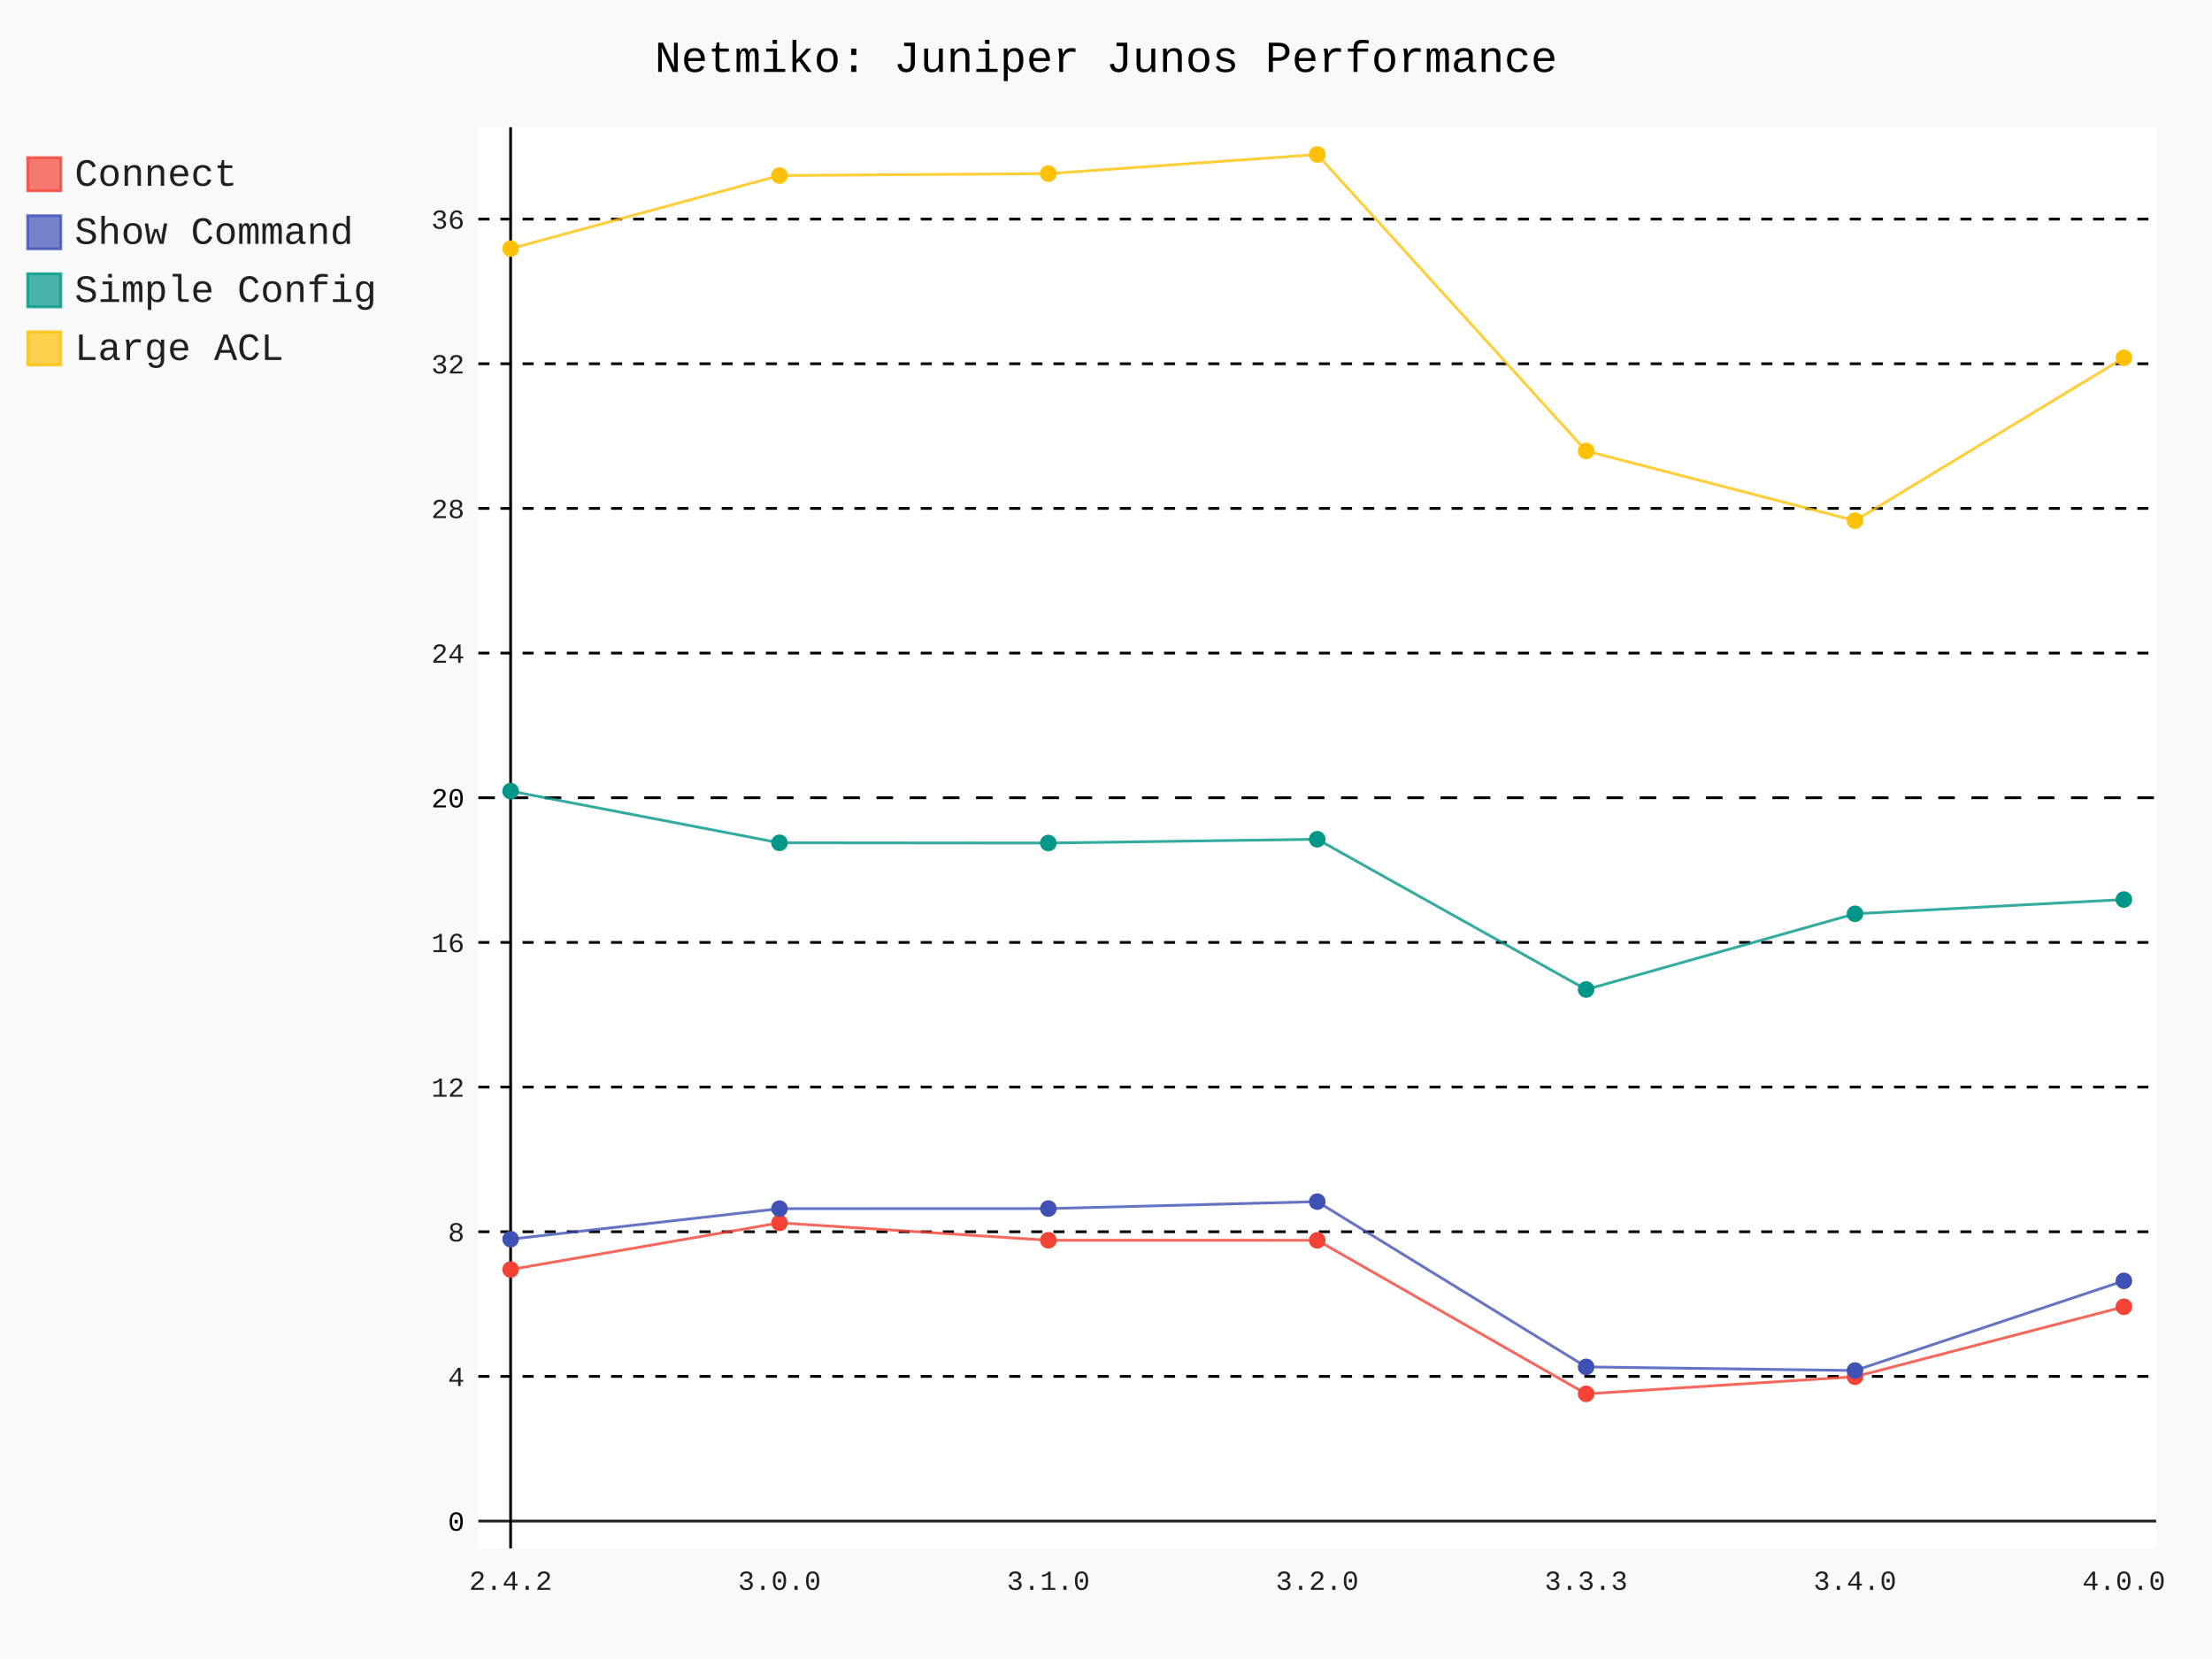
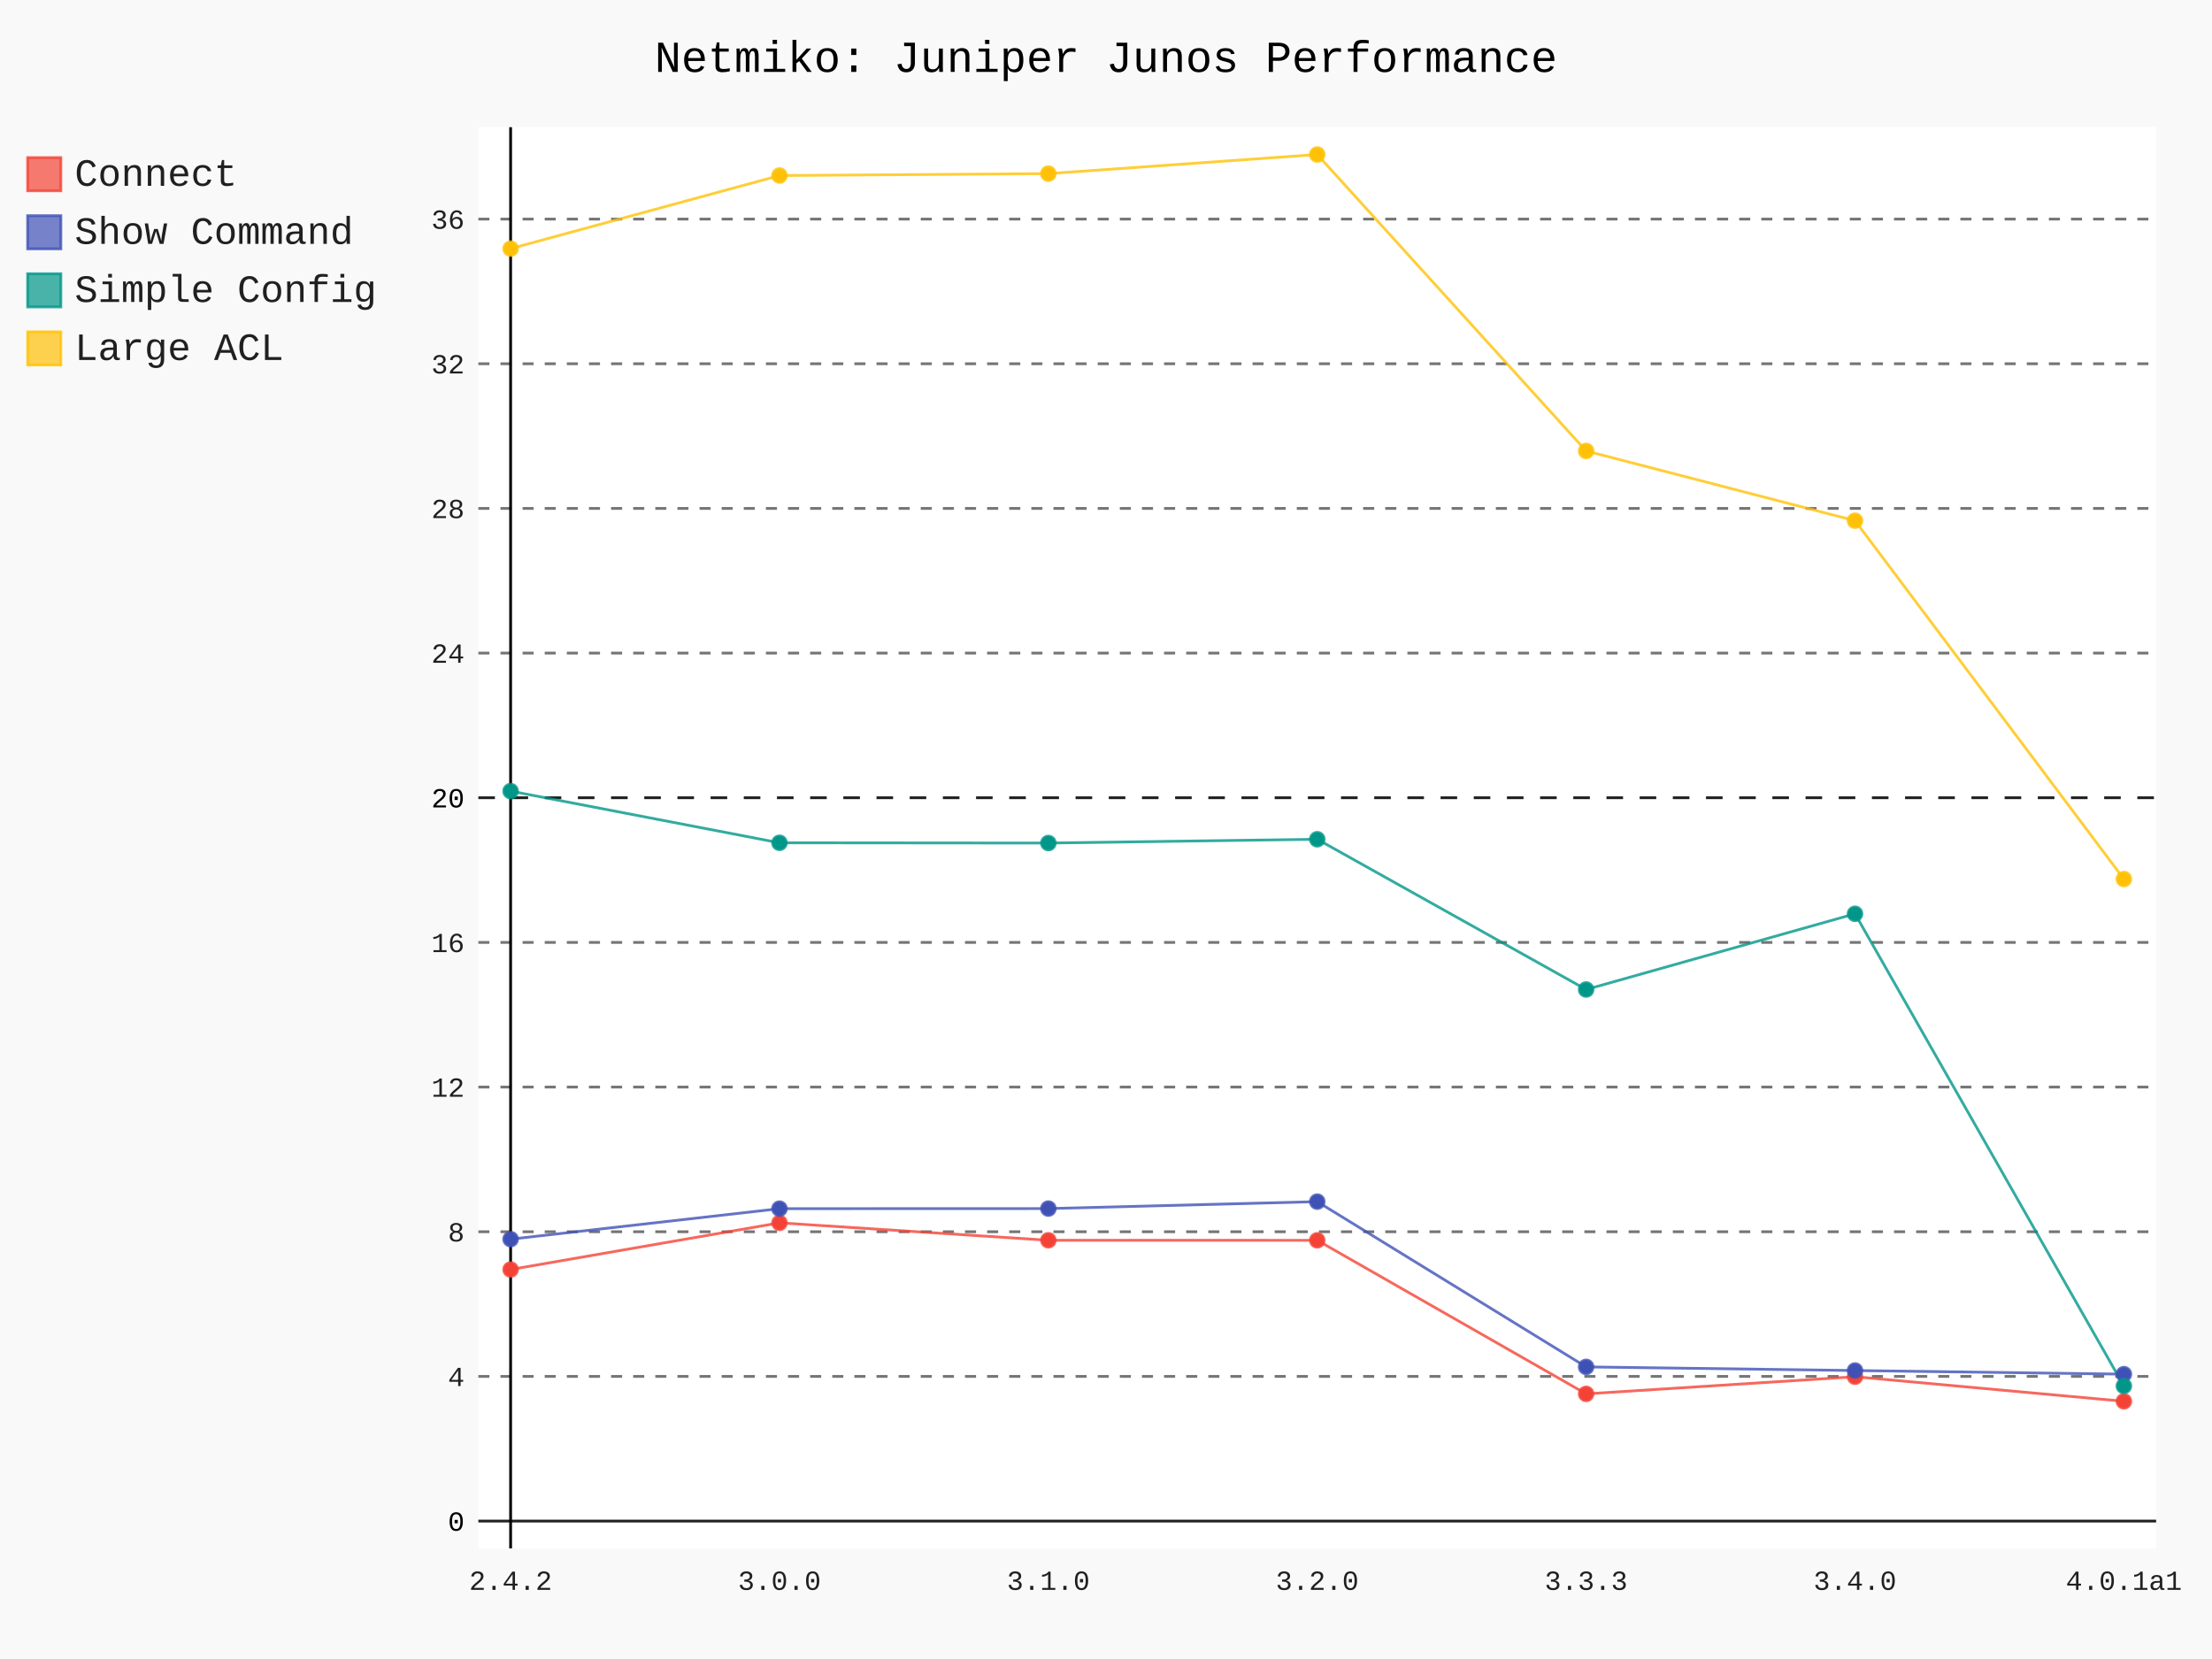
- <svg xmlns="http://www.w3.org/2000/svg" id="chart-ae067ae1-2fda-4d73-802c-c7bab72955a5" class="pygal-chart" viewBox="0 0 800 600">
+ <svg xmlns="http://www.w3.org/2000/svg" id="chart-802d109e-ee5b-42d0-a31a-a48e83820e9f" class="pygal-chart" viewBox="0 0 800 600">
  <defs>
-     <style type="text/css">#chart-ae067ae1-2fda-4d73-802c-c7bab72955a5{-webkit-user-select:none;-webkit-font-smoothing:antialiased;font-family:Consolas,"Liberation Mono",Menlo,Courier,monospace}#chart-ae067ae1-2fda-4d73-802c-c7bab72955a5 .title{font-family:Consolas,"Liberation Mono",Menlo,Courier,monospace;font-size:16px}#chart-ae067ae1-2fda-4d73-802c-c7bab72955a5 .legends .legend text{font-family:Consolas,"Liberation Mono",Menlo,Courier,monospace;font-size:14px}#chart-ae067ae1-2fda-4d73-802c-c7bab72955a5 .axis text{font-family:Consolas,"Liberation Mono",Menlo,Courier,monospace;font-size:10px}#chart-ae067ae1-2fda-4d73-802c-c7bab72955a5 .axis text.major{font-family:Consolas,"Liberation Mono",Menlo,Courier,monospace;font-size:10px}#chart-ae067ae1-2fda-4d73-802c-c7bab72955a5 .text-overlay text.value{font-family:Consolas,"Liberation Mono",Menlo,Courier,monospace;font-size:16px}#chart-ae067ae1-2fda-4d73-802c-c7bab72955a5 .text-overlay text.label{font-family:Consolas,"Liberation Mono",Menlo,Courier,monospace;font-size:10px}#chart-ae067ae1-2fda-4d73-802c-c7bab72955a5 .tooltip{font-family:Consolas,"Liberation Mono",Menlo,Courier,monospace;font-size:14px}#chart-ae067ae1-2fda-4d73-802c-c7bab72955a5 text.no_data{font-family:Consolas,"Liberation Mono",Menlo,Courier,monospace;font-size:64px}
- #chart-ae067ae1-2fda-4d73-802c-c7bab72955a5{background-color:rgba(249,249,249,1)}#chart-ae067ae1-2fda-4d73-802c-c7bab72955a5 path,#chart-ae067ae1-2fda-4d73-802c-c7bab72955a5 line,#chart-ae067ae1-2fda-4d73-802c-c7bab72955a5 rect,#chart-ae067ae1-2fda-4d73-802c-c7bab72955a5 circle{-webkit-transition:150ms;-moz-transition:150ms;transition:150ms}#chart-ae067ae1-2fda-4d73-802c-c7bab72955a5 .graph &gt; .background{fill:rgba(249,249,249,1)}#chart-ae067ae1-2fda-4d73-802c-c7bab72955a5 .plot &gt; .background{fill:rgba(255,255,255,1)}#chart-ae067ae1-2fda-4d73-802c-c7bab72955a5 .graph{fill:rgba(0,0,0,.87)}#chart-ae067ae1-2fda-4d73-802c-c7bab72955a5 text.no_data{fill:rgba(0,0,0,1)}#chart-ae067ae1-2fda-4d73-802c-c7bab72955a5 .title{fill:rgba(0,0,0,1)}#chart-ae067ae1-2fda-4d73-802c-c7bab72955a5 .legends .legend text{fill:rgba(0,0,0,.87)}#chart-ae067ae1-2fda-4d73-802c-c7bab72955a5 .legends .legend:hover text{fill:rgba(0,0,0,1)}#chart-ae067ae1-2fda-4d73-802c-c7bab72955a5 .axis .line{stroke:rgba(0,0,0,1)}#chart-ae067ae1-2fda-4d73-802c-c7bab72955a5 .axis .guide.line{stroke:rgba(0,0,0,.54)}#chart-ae067ae1-2fda-4d73-802c-c7bab72955a5 .axis .major.line{stroke:rgba(0,0,0,.87)}#chart-ae067ae1-2fda-4d73-802c-c7bab72955a5 .axis text.major{fill:rgba(0,0,0,1)}#chart-ae067ae1-2fda-4d73-802c-c7bab72955a5 .axis.y .guides:hover .guide.line,#chart-ae067ae1-2fda-4d73-802c-c7bab72955a5 .line-graph .axis.x .guides:hover .guide.line,#chart-ae067ae1-2fda-4d73-802c-c7bab72955a5 .stackedline-graph .axis.x .guides:hover .guide.line,#chart-ae067ae1-2fda-4d73-802c-c7bab72955a5 .xy-graph .axis.x .guides:hover .guide.line{stroke:rgba(0,0,0,1)}#chart-ae067ae1-2fda-4d73-802c-c7bab72955a5 .axis .guides:hover text{fill:rgba(0,0,0,1)}#chart-ae067ae1-2fda-4d73-802c-c7bab72955a5 .reactive{fill-opacity:.7;stroke-opacity:.8;stroke-width:1}#chart-ae067ae1-2fda-4d73-802c-c7bab72955a5 .ci{stroke:rgba(0,0,0,.87)}#chart-ae067ae1-2fda-4d73-802c-c7bab72955a5 .reactive.active,#chart-ae067ae1-2fda-4d73-802c-c7bab72955a5 .active .reactive{fill-opacity:.8;stroke-opacity:.9;stroke-width:4}#chart-ae067ae1-2fda-4d73-802c-c7bab72955a5 .ci .reactive.active{stroke-width:1.5}#chart-ae067ae1-2fda-4d73-802c-c7bab72955a5 .series text{fill:rgba(0,0,0,1)}#chart-ae067ae1-2fda-4d73-802c-c7bab72955a5 .tooltip rect{fill:rgba(255,255,255,1);stroke:rgba(0,0,0,1);-webkit-transition:opacity 150ms;-moz-transition:opacity 150ms;transition:opacity 150ms}#chart-ae067ae1-2fda-4d73-802c-c7bab72955a5 .tooltip .label{fill:rgba(0,0,0,.87)}#chart-ae067ae1-2fda-4d73-802c-c7bab72955a5 .tooltip .label{fill:rgba(0,0,0,.87)}#chart-ae067ae1-2fda-4d73-802c-c7bab72955a5 .tooltip .legend{font-size:.8em;fill:rgba(0,0,0,.54)}#chart-ae067ae1-2fda-4d73-802c-c7bab72955a5 .tooltip .x_label{font-size:.6em;fill:rgba(0,0,0,1)}#chart-ae067ae1-2fda-4d73-802c-c7bab72955a5 .tooltip .xlink{font-size:.5em;text-decoration:underline}#chart-ae067ae1-2fda-4d73-802c-c7bab72955a5 .tooltip .value{font-size:1.5em}#chart-ae067ae1-2fda-4d73-802c-c7bab72955a5 .bound{font-size:.5em}#chart-ae067ae1-2fda-4d73-802c-c7bab72955a5 .max-value{font-size:.75em;fill:rgba(0,0,0,.54)}#chart-ae067ae1-2fda-4d73-802c-c7bab72955a5 .map-element{fill:rgba(255,255,255,1);stroke:rgba(0,0,0,.54) !important}#chart-ae067ae1-2fda-4d73-802c-c7bab72955a5 .map-element .reactive{fill-opacity:inherit;stroke-opacity:inherit}#chart-ae067ae1-2fda-4d73-802c-c7bab72955a5 .color-0,#chart-ae067ae1-2fda-4d73-802c-c7bab72955a5 .color-0 a:visited{stroke:#F44336;fill:#F44336}#chart-ae067ae1-2fda-4d73-802c-c7bab72955a5 .color-1,#chart-ae067ae1-2fda-4d73-802c-c7bab72955a5 .color-1 a:visited{stroke:#3F51B5;fill:#3F51B5}#chart-ae067ae1-2fda-4d73-802c-c7bab72955a5 .color-2,#chart-ae067ae1-2fda-4d73-802c-c7bab72955a5 .color-2 a:visited{stroke:#009688;fill:#009688}#chart-ae067ae1-2fda-4d73-802c-c7bab72955a5 .color-3,#chart-ae067ae1-2fda-4d73-802c-c7bab72955a5 .color-3 a:visited{stroke:#FFC107;fill:#FFC107}#chart-ae067ae1-2fda-4d73-802c-c7bab72955a5 .text-overlay .color-0 text{fill:black}#chart-ae067ae1-2fda-4d73-802c-c7bab72955a5 .text-overlay .color-1 text{fill:black}#chart-ae067ae1-2fda-4d73-802c-c7bab72955a5 .text-overlay .color-2 text{fill:black}#chart-ae067ae1-2fda-4d73-802c-c7bab72955a5 .text-overlay .color-3 text{fill:black}
- #chart-ae067ae1-2fda-4d73-802c-c7bab72955a5 text.no_data{text-anchor:middle}#chart-ae067ae1-2fda-4d73-802c-c7bab72955a5 .guide.line{fill:none}#chart-ae067ae1-2fda-4d73-802c-c7bab72955a5 .centered{text-anchor:middle}#chart-ae067ae1-2fda-4d73-802c-c7bab72955a5 .title{text-anchor:middle}#chart-ae067ae1-2fda-4d73-802c-c7bab72955a5 .legends .legend text{fill-opacity:1}#chart-ae067ae1-2fda-4d73-802c-c7bab72955a5 .axis.x text{text-anchor:middle}#chart-ae067ae1-2fda-4d73-802c-c7bab72955a5 .axis.x:not(.web) text[transform]{text-anchor:start}#chart-ae067ae1-2fda-4d73-802c-c7bab72955a5 .axis.x:not(.web) text[transform].backwards{text-anchor:end}#chart-ae067ae1-2fda-4d73-802c-c7bab72955a5 .axis.y text{text-anchor:end}#chart-ae067ae1-2fda-4d73-802c-c7bab72955a5 .axis.y text[transform].backwards{text-anchor:start}#chart-ae067ae1-2fda-4d73-802c-c7bab72955a5 .axis.y2 text{text-anchor:start}#chart-ae067ae1-2fda-4d73-802c-c7bab72955a5 .axis.y2 text[transform].backwards{text-anchor:end}#chart-ae067ae1-2fda-4d73-802c-c7bab72955a5 .axis .guide.line{stroke-dasharray:4,4;stroke:black}#chart-ae067ae1-2fda-4d73-802c-c7bab72955a5 .axis .major.guide.line{stroke-dasharray:6,6;stroke:black}#chart-ae067ae1-2fda-4d73-802c-c7bab72955a5 .horizontal .axis.y .guide.line,#chart-ae067ae1-2fda-4d73-802c-c7bab72955a5 .horizontal .axis.y2 .guide.line,#chart-ae067ae1-2fda-4d73-802c-c7bab72955a5 .vertical .axis.x .guide.line{opacity:0}#chart-ae067ae1-2fda-4d73-802c-c7bab72955a5 .horizontal .axis.always_show .guide.line,#chart-ae067ae1-2fda-4d73-802c-c7bab72955a5 .vertical .axis.always_show .guide.line{opacity:1 !important}#chart-ae067ae1-2fda-4d73-802c-c7bab72955a5 .axis.y .guides:hover .guide.line,#chart-ae067ae1-2fda-4d73-802c-c7bab72955a5 .axis.y2 .guides:hover .guide.line,#chart-ae067ae1-2fda-4d73-802c-c7bab72955a5 .axis.x .guides:hover .guide.line{opacity:1}#chart-ae067ae1-2fda-4d73-802c-c7bab72955a5 .axis .guides:hover text{opacity:1}#chart-ae067ae1-2fda-4d73-802c-c7bab72955a5 .nofill{fill:none}#chart-ae067ae1-2fda-4d73-802c-c7bab72955a5 .subtle-fill{fill-opacity:.2}#chart-ae067ae1-2fda-4d73-802c-c7bab72955a5 .dot{stroke-width:1px;fill-opacity:1;stroke-opacity:1}#chart-ae067ae1-2fda-4d73-802c-c7bab72955a5 .dot.active{stroke-width:5px}#chart-ae067ae1-2fda-4d73-802c-c7bab72955a5 .dot.negative{fill:transparent}#chart-ae067ae1-2fda-4d73-802c-c7bab72955a5 text,#chart-ae067ae1-2fda-4d73-802c-c7bab72955a5 tspan{stroke:none !important}#chart-ae067ae1-2fda-4d73-802c-c7bab72955a5 .series text.active{opacity:1}#chart-ae067ae1-2fda-4d73-802c-c7bab72955a5 .tooltip rect{fill-opacity:.95;stroke-width:.5}#chart-ae067ae1-2fda-4d73-802c-c7bab72955a5 .tooltip text{fill-opacity:1}#chart-ae067ae1-2fda-4d73-802c-c7bab72955a5 .showable{visibility:hidden}#chart-ae067ae1-2fda-4d73-802c-c7bab72955a5 .showable.shown{visibility:visible}#chart-ae067ae1-2fda-4d73-802c-c7bab72955a5 .gauge-background{fill:rgba(229,229,229,1);stroke:none}#chart-ae067ae1-2fda-4d73-802c-c7bab72955a5 .bg-lines{stroke:rgba(249,249,249,1);stroke-width:2px}</style>
+     <style type="text/css">#chart-802d109e-ee5b-42d0-a31a-a48e83820e9f{-webkit-user-select:none;-webkit-font-smoothing:antialiased;font-family:Consolas,"Liberation Mono",Menlo,Courier,monospace}#chart-802d109e-ee5b-42d0-a31a-a48e83820e9f .title{font-family:Consolas,"Liberation Mono",Menlo,Courier,monospace;font-size:16px}#chart-802d109e-ee5b-42d0-a31a-a48e83820e9f .legends .legend text{font-family:Consolas,"Liberation Mono",Menlo,Courier,monospace;font-size:14px}#chart-802d109e-ee5b-42d0-a31a-a48e83820e9f .axis text{font-family:Consolas,"Liberation Mono",Menlo,Courier,monospace;font-size:10px}#chart-802d109e-ee5b-42d0-a31a-a48e83820e9f .axis text.major{font-family:Consolas,"Liberation Mono",Menlo,Courier,monospace;font-size:10px}#chart-802d109e-ee5b-42d0-a31a-a48e83820e9f .text-overlay text.value{font-family:Consolas,"Liberation Mono",Menlo,Courier,monospace;font-size:16px}#chart-802d109e-ee5b-42d0-a31a-a48e83820e9f .text-overlay text.label{font-family:Consolas,"Liberation Mono",Menlo,Courier,monospace;font-size:10px}#chart-802d109e-ee5b-42d0-a31a-a48e83820e9f .tooltip{font-family:Consolas,"Liberation Mono",Menlo,Courier,monospace;font-size:14px}#chart-802d109e-ee5b-42d0-a31a-a48e83820e9f text.no_data{font-family:Consolas,"Liberation Mono",Menlo,Courier,monospace;font-size:64px}
+ #chart-802d109e-ee5b-42d0-a31a-a48e83820e9f{background-color:rgba(249,249,249,1)}#chart-802d109e-ee5b-42d0-a31a-a48e83820e9f path,#chart-802d109e-ee5b-42d0-a31a-a48e83820e9f line,#chart-802d109e-ee5b-42d0-a31a-a48e83820e9f rect,#chart-802d109e-ee5b-42d0-a31a-a48e83820e9f circle{-webkit-transition:150ms;-moz-transition:150ms;transition:150ms}#chart-802d109e-ee5b-42d0-a31a-a48e83820e9f .graph &gt; .background{fill:rgba(249,249,249,1)}#chart-802d109e-ee5b-42d0-a31a-a48e83820e9f .plot &gt; .background{fill:rgba(255,255,255,1)}#chart-802d109e-ee5b-42d0-a31a-a48e83820e9f .graph{fill:rgba(0,0,0,.87)}#chart-802d109e-ee5b-42d0-a31a-a48e83820e9f text.no_data{fill:rgba(0,0,0,1)}#chart-802d109e-ee5b-42d0-a31a-a48e83820e9f .title{fill:rgba(0,0,0,1)}#chart-802d109e-ee5b-42d0-a31a-a48e83820e9f .legends .legend text{fill:rgba(0,0,0,.87)}#chart-802d109e-ee5b-42d0-a31a-a48e83820e9f .legends .legend:hover text{fill:rgba(0,0,0,1)}#chart-802d109e-ee5b-42d0-a31a-a48e83820e9f .axis .line{stroke:rgba(0,0,0,1)}#chart-802d109e-ee5b-42d0-a31a-a48e83820e9f .axis .guide.line{stroke:rgba(0,0,0,.54)}#chart-802d109e-ee5b-42d0-a31a-a48e83820e9f .axis .major.line{stroke:rgba(0,0,0,.87)}#chart-802d109e-ee5b-42d0-a31a-a48e83820e9f .axis text.major{fill:rgba(0,0,0,1)}#chart-802d109e-ee5b-42d0-a31a-a48e83820e9f .axis.y .guides:hover .guide.line,#chart-802d109e-ee5b-42d0-a31a-a48e83820e9f .line-graph .axis.x .guides:hover .guide.line,#chart-802d109e-ee5b-42d0-a31a-a48e83820e9f .stackedline-graph .axis.x .guides:hover .guide.line,#chart-802d109e-ee5b-42d0-a31a-a48e83820e9f .xy-graph .axis.x .guides:hover .guide.line{stroke:rgba(0,0,0,1)}#chart-802d109e-ee5b-42d0-a31a-a48e83820e9f .axis .guides:hover text{fill:rgba(0,0,0,1)}#chart-802d109e-ee5b-42d0-a31a-a48e83820e9f .reactive{fill-opacity:.7;stroke-opacity:.8}#chart-802d109e-ee5b-42d0-a31a-a48e83820e9f .ci{stroke:rgba(0,0,0,.87)}#chart-802d109e-ee5b-42d0-a31a-a48e83820e9f .reactive.active,#chart-802d109e-ee5b-42d0-a31a-a48e83820e9f .active .reactive{fill-opacity:.8;stroke-opacity:.9;stroke-width:4}#chart-802d109e-ee5b-42d0-a31a-a48e83820e9f .ci .reactive.active{stroke-width:1.5}#chart-802d109e-ee5b-42d0-a31a-a48e83820e9f .series text{fill:rgba(0,0,0,1)}#chart-802d109e-ee5b-42d0-a31a-a48e83820e9f .tooltip rect{fill:rgba(255,255,255,1);stroke:rgba(0,0,0,1);-webkit-transition:opacity 150ms;-moz-transition:opacity 150ms;transition:opacity 150ms}#chart-802d109e-ee5b-42d0-a31a-a48e83820e9f .tooltip .label{fill:rgba(0,0,0,.87)}#chart-802d109e-ee5b-42d0-a31a-a48e83820e9f .tooltip .label{fill:rgba(0,0,0,.87)}#chart-802d109e-ee5b-42d0-a31a-a48e83820e9f .tooltip .legend{font-size:.8em;fill:rgba(0,0,0,.54)}#chart-802d109e-ee5b-42d0-a31a-a48e83820e9f .tooltip .x_label{font-size:.6em;fill:rgba(0,0,0,1)}#chart-802d109e-ee5b-42d0-a31a-a48e83820e9f .tooltip .xlink{font-size:.5em;text-decoration:underline}#chart-802d109e-ee5b-42d0-a31a-a48e83820e9f .tooltip .value{font-size:1.5em}#chart-802d109e-ee5b-42d0-a31a-a48e83820e9f .bound{font-size:.5em}#chart-802d109e-ee5b-42d0-a31a-a48e83820e9f .max-value{font-size:.75em;fill:rgba(0,0,0,.54)}#chart-802d109e-ee5b-42d0-a31a-a48e83820e9f .map-element{fill:rgba(255,255,255,1);stroke:rgba(0,0,0,.54) !important}#chart-802d109e-ee5b-42d0-a31a-a48e83820e9f .map-element .reactive{fill-opacity:inherit;stroke-opacity:inherit}#chart-802d109e-ee5b-42d0-a31a-a48e83820e9f .color-0,#chart-802d109e-ee5b-42d0-a31a-a48e83820e9f .color-0 a:visited{stroke:#F44336;fill:#F44336}#chart-802d109e-ee5b-42d0-a31a-a48e83820e9f .color-1,#chart-802d109e-ee5b-42d0-a31a-a48e83820e9f .color-1 a:visited{stroke:#3F51B5;fill:#3F51B5}#chart-802d109e-ee5b-42d0-a31a-a48e83820e9f .color-2,#chart-802d109e-ee5b-42d0-a31a-a48e83820e9f .color-2 a:visited{stroke:#009688;fill:#009688}#chart-802d109e-ee5b-42d0-a31a-a48e83820e9f .color-3,#chart-802d109e-ee5b-42d0-a31a-a48e83820e9f .color-3 a:visited{stroke:#FFC107;fill:#FFC107}#chart-802d109e-ee5b-42d0-a31a-a48e83820e9f .text-overlay .color-0 text{fill:black}#chart-802d109e-ee5b-42d0-a31a-a48e83820e9f .text-overlay .color-1 text{fill:black}#chart-802d109e-ee5b-42d0-a31a-a48e83820e9f .text-overlay .color-2 text{fill:black}#chart-802d109e-ee5b-42d0-a31a-a48e83820e9f .text-overlay .color-3 text{fill:black}
+ #chart-802d109e-ee5b-42d0-a31a-a48e83820e9f text.no_data{text-anchor:middle}#chart-802d109e-ee5b-42d0-a31a-a48e83820e9f .guide.line{fill:none}#chart-802d109e-ee5b-42d0-a31a-a48e83820e9f .centered{text-anchor:middle}#chart-802d109e-ee5b-42d0-a31a-a48e83820e9f .title{text-anchor:middle}#chart-802d109e-ee5b-42d0-a31a-a48e83820e9f .legends .legend text{fill-opacity:1}#chart-802d109e-ee5b-42d0-a31a-a48e83820e9f .axis.x text{text-anchor:middle}#chart-802d109e-ee5b-42d0-a31a-a48e83820e9f .axis.x:not(.web) text[transform]{text-anchor:start}#chart-802d109e-ee5b-42d0-a31a-a48e83820e9f .axis.x:not(.web) text[transform].backwards{text-anchor:end}#chart-802d109e-ee5b-42d0-a31a-a48e83820e9f .axis.y text{text-anchor:end}#chart-802d109e-ee5b-42d0-a31a-a48e83820e9f .axis.y text[transform].backwards{text-anchor:start}#chart-802d109e-ee5b-42d0-a31a-a48e83820e9f .axis.y2 text{text-anchor:start}#chart-802d109e-ee5b-42d0-a31a-a48e83820e9f .axis.y2 text[transform].backwards{text-anchor:end}#chart-802d109e-ee5b-42d0-a31a-a48e83820e9f .axis .guide.line{stroke-dasharray:4,4}#chart-802d109e-ee5b-42d0-a31a-a48e83820e9f .axis .major.guide.line{stroke-dasharray:6,6}#chart-802d109e-ee5b-42d0-a31a-a48e83820e9f .horizontal .axis.y .guide.line,#chart-802d109e-ee5b-42d0-a31a-a48e83820e9f .horizontal .axis.y2 .guide.line,#chart-802d109e-ee5b-42d0-a31a-a48e83820e9f .vertical .axis.x .guide.line{opacity:0}#chart-802d109e-ee5b-42d0-a31a-a48e83820e9f .horizontal .axis.always_show .guide.line,#chart-802d109e-ee5b-42d0-a31a-a48e83820e9f .vertical .axis.always_show .guide.line{opacity:1 !important}#chart-802d109e-ee5b-42d0-a31a-a48e83820e9f .axis.y .guides:hover .guide.line,#chart-802d109e-ee5b-42d0-a31a-a48e83820e9f .axis.y2 .guides:hover .guide.line,#chart-802d109e-ee5b-42d0-a31a-a48e83820e9f .axis.x .guides:hover .guide.line{opacity:1}#chart-802d109e-ee5b-42d0-a31a-a48e83820e9f .axis .guides:hover text{opacity:1}#chart-802d109e-ee5b-42d0-a31a-a48e83820e9f .nofill{fill:none}#chart-802d109e-ee5b-42d0-a31a-a48e83820e9f .subtle-fill{fill-opacity:.2}#chart-802d109e-ee5b-42d0-a31a-a48e83820e9f .dot{stroke-width:1px;fill-opacity:1}#chart-802d109e-ee5b-42d0-a31a-a48e83820e9f .dot.active{stroke-width:5px}#chart-802d109e-ee5b-42d0-a31a-a48e83820e9f .dot.negative{fill:transparent}#chart-802d109e-ee5b-42d0-a31a-a48e83820e9f text,#chart-802d109e-ee5b-42d0-a31a-a48e83820e9f tspan{stroke:none !important}#chart-802d109e-ee5b-42d0-a31a-a48e83820e9f .series text.active{opacity:1}#chart-802d109e-ee5b-42d0-a31a-a48e83820e9f .tooltip rect{fill-opacity:.95;stroke-width:.5}#chart-802d109e-ee5b-42d0-a31a-a48e83820e9f .tooltip text{fill-opacity:1}#chart-802d109e-ee5b-42d0-a31a-a48e83820e9f .showable{visibility:hidden}#chart-802d109e-ee5b-42d0-a31a-a48e83820e9f .showable.shown{visibility:visible}#chart-802d109e-ee5b-42d0-a31a-a48e83820e9f .gauge-background{fill:rgba(229,229,229,1);stroke:none}#chart-802d109e-ee5b-42d0-a31a-a48e83820e9f .bg-lines{stroke:rgba(249,249,249,1);stroke-width:2px}</style>
  </defs>
  <g class="graph line-graph vertical">
    <rect x="0" y="0" width="800" height="600" class="background" />
    <g transform="translate(173, 46)" class="plot">
      <rect x="0" y="0" width="606.8" height="514" class="background" />
      <g class="axis y always_show">
        <g class="guides">
          <path d="M0 504.115 h606.8" class="axis major line" />
          <text x="-5" y="507.615" class="major">0</text>
        </g>
        <g class="guides">
          <path d="M0 451.796 h606.8" class="guide line" />
          <text x="-5" y="455.296" class="">4</text>
        </g>
        <g class="guides">
          <path d="M0 399.476 h606.8" class="guide line" />
          <text x="-5" y="402.976" class="">8</text>
        </g>
        <g class="guides">
          <path d="M0 347.156 h606.8" class="guide line" />
          <text x="-5" y="350.656" class="">12</text>
        </g>
        <g class="guides">
          <path d="M0 294.837 h606.8" class="guide line" />
          <text x="-5" y="298.337" class="">16</text>
        </g>
        <g class="guides">
          <path d="M0 242.517 h606.8" class="major guide line" />
          <text x="-5" y="246.017" class="major">20</text>
        </g>
        <g class="guides">
          <path d="M0 190.198 h606.8" class="guide line" />
          <text x="-5" y="193.698" class="">24</text>
        </g>
        <g class="guides">
          <path d="M0 137.878 h606.8" class="guide line" />
          <text x="-5" y="141.378" class="">28</text>
        </g>
        <g class="guides">
          <path d="M0 85.558 h606.8" class="guide line" />
          <text x="-5" y="89.058" class="">32</text>
        </g>
        <g class="guides">
          <path d="M0 33.239 h606.8" class="guide line" />
          <text x="-5" y="36.739" class="">36</text>
        </g>
      </g>
      <g class="axis x">
        <g class="guides">
          <path d="M11.669 0 v514" class="line" />
          <text x="11.669" y="529.0" class="">2.4.2</text>
        </g>
        <g class="guides">
          <path d="M108.913 0 v514" class="guide line" />
          <text x="108.913" y="529.0" class="">3.0.0</text>
        </g>
        <g class="guides">
          <path d="M206.156 0 v514" class="guide line" />
          <text x="206.156" y="529.0" class="">3.1.0</text>
        </g>
        <g class="guides">
          <path d="M303.4 0 v514" class="guide line" />
          <text x="303.4" y="529.0" class="">3.2.0</text>
        </g>
        <g class="guides">
          <path d="M400.644 0 v514" class="guide line" />
          <text x="400.644" y="529.0" class="">3.3.3</text>
        </g>
        <g class="guides">
          <path d="M497.887 0 v514" class="guide line" />
          <text x="497.887" y="529.0" class="">3.4.0</text>
        </g>
        <g class="guides">
          <path d="M595.131 0 v514" class="guide line" />
-           <text x="595.131" y="529.0" class="">4.0.0</text>
+           <text x="595.131" y="529.0" class="">4.0.1a1</text>
        </g>
      </g>
      <g class="series serie-0 color-0">
-         <path d="M11.669 413.134 L108.913 396.259 206.156 402.563 303.4 402.578 400.644 458.109 497.887 451.91 595.131 426.604" class="line reactive nofill" />
+         <path d="M11.669 413.134 L108.913 396.259 206.156 402.563 303.4 402.578 400.644 458.109 497.887 451.91 595.131 460.798" class="line reactive nofill" />
      </g>
      <g class="series serie-1 color-1">
-         <path d="M11.669 402.155 L108.913 391.13 206.156 391.097 303.4 388.59 400.644 448.356 497.887 449.674 595.131 417.243" class="line reactive nofill" />
+         <path d="M11.669 402.155 L108.913 391.13 206.156 391.097 303.4 388.59 400.644 448.356 497.887 449.674 595.131 450.983" class="line reactive nofill" />
      </g>
      <g class="series serie-2 color-2">
-         <path d="M11.669 240.114 L108.913 258.812 206.156 258.897 303.4 257.53 400.644 311.872 497.887 284.483 595.131 279.329" class="line reactive nofill" />
+         <path d="M11.669 240.114 L108.913 258.812 206.156 258.897 303.4 257.53 400.644 311.872 497.887 284.483 595.131 455.262" class="line reactive nofill" />
      </g>
      <g class="series serie-3 color-3">
-         <path d="M11.669 43.917 L108.913 17.484 206.156 16.792 303.4 9.885 400.644 117.09 497.887 142.314 595.131 83.393" class="line reactive nofill" />
+         <path d="M11.669 43.917 L108.913 17.484 206.156 16.792 303.4 9.885 400.644 117.09 497.887 142.314 595.131 271.925" class="line reactive nofill" />
      </g>
    </g>
    <g class="titles">
      <text x="400.0" y="26" class="title plot_title">Netmiko: Juniper Junos Performance</text>
    </g>
    <g transform="translate(173, 46)" class="plot overlay">
      <g class="series serie-0 color-0">
        <g class="dots">
          <circle cx="11.669" cy="413.134" r="2.5" class="dot reactive tooltip-trigger" />
        </g>
        <g class="dots">
          <circle cx="108.913" cy="396.259" r="2.5" class="dot reactive tooltip-trigger" />
        </g>
        <g class="dots">
          <circle cx="206.156" cy="402.563" r="2.5" class="dot reactive tooltip-trigger" />
        </g>
        <g class="dots">
          <circle cx="303.4" cy="402.578" r="2.5" class="dot reactive tooltip-trigger" />
        </g>
        <g class="dots">
          <circle cx="400.644" cy="458.109" r="2.5" class="dot reactive tooltip-trigger" />
        </g>
        <g class="dots">
          <circle cx="497.887" cy="451.91" r="2.5" class="dot reactive tooltip-trigger" />
        </g>
        <g class="dots">
-           <circle cx="595.131" cy="426.604" r="2.5" class="dot reactive tooltip-trigger" />
+           <circle cx="595.131" cy="460.798" r="2.5" class="dot reactive tooltip-trigger" />
        </g>
      </g>
      <g class="series serie-1 color-1">
        <g class="dots">
          <circle cx="11.669" cy="402.155" r="2.5" class="dot reactive tooltip-trigger" />
        </g>
        <g class="dots">
          <circle cx="108.913" cy="391.13" r="2.5" class="dot reactive tooltip-trigger" />
        </g>
        <g class="dots">
          <circle cx="206.156" cy="391.097" r="2.5" class="dot reactive tooltip-trigger" />
        </g>
        <g class="dots">
          <circle cx="303.4" cy="388.59" r="2.5" class="dot reactive tooltip-trigger" />
        </g>
        <g class="dots">
          <circle cx="400.644" cy="448.356" r="2.5" class="dot reactive tooltip-trigger" />
        </g>
        <g class="dots">
          <circle cx="497.887" cy="449.674" r="2.5" class="dot reactive tooltip-trigger" />
        </g>
        <g class="dots">
-           <circle cx="595.131" cy="417.243" r="2.5" class="dot reactive tooltip-trigger" />
+           <circle cx="595.131" cy="450.983" r="2.5" class="dot reactive tooltip-trigger" />
        </g>
      </g>
      <g class="series serie-2 color-2">
        <g class="dots">
          <circle cx="11.669" cy="240.114" r="2.5" class="dot reactive tooltip-trigger" />
        </g>
        <g class="dots">
          <circle cx="108.913" cy="258.812" r="2.5" class="dot reactive tooltip-trigger" />
        </g>
        <g class="dots">
          <circle cx="206.156" cy="258.897" r="2.5" class="dot reactive tooltip-trigger" />
        </g>
        <g class="dots">
          <circle cx="303.4" cy="257.53" r="2.5" class="dot reactive tooltip-trigger" />
        </g>
        <g class="dots">
          <circle cx="400.644" cy="311.872" r="2.5" class="dot reactive tooltip-trigger" />
        </g>
        <g class="dots">
          <circle cx="497.887" cy="284.483" r="2.5" class="dot reactive tooltip-trigger" />
        </g>
        <g class="dots">
-           <circle cx="595.131" cy="279.329" r="2.5" class="dot reactive tooltip-trigger" />
+           <circle cx="595.131" cy="455.262" r="2.5" class="dot reactive tooltip-trigger" />
        </g>
      </g>
      <g class="series serie-3 color-3">
        <g class="dots">
          <circle cx="11.669" cy="43.917" r="2.5" class="dot reactive tooltip-trigger" />
        </g>
        <g class="dots">
          <circle cx="108.913" cy="17.484" r="2.5" class="dot reactive tooltip-trigger" />
        </g>
        <g class="dots">
          <circle cx="206.156" cy="16.792" r="2.5" class="dot reactive tooltip-trigger" />
        </g>
        <g class="dots">
          <circle cx="303.4" cy="9.885" r="2.5" class="dot reactive tooltip-trigger" />
        </g>
        <g class="dots">
          <circle cx="400.644" cy="117.09" r="2.5" class="dot reactive tooltip-trigger" />
        </g>
        <g class="dots">
          <circle cx="497.887" cy="142.314" r="2.5" class="dot reactive tooltip-trigger" />
        </g>
        <g class="dots">
-           <circle cx="595.131" cy="83.393" r="2.5" class="dot reactive tooltip-trigger" />
+           <circle cx="595.131" cy="271.925" r="2.5" class="dot reactive tooltip-trigger" />
        </g>
      </g>
    </g>
    <g transform="translate(173, 46)" class="plot text-overlay">
      <g class="series serie-0 color-0" />
      <g class="series serie-1 color-1" />
      <g class="series serie-2 color-2" />
      <g class="series serie-3 color-3" />
    </g>
    <g transform="translate(173, 46)" class="plot tooltip-overlay">
      <g transform="translate(0 0)" style="opacity: 0" class="tooltip">
        <rect rx="0" ry="0" width="0" height="0" class="tooltip-box" />
        <g class="text" />
      </g>
    </g>
    <g transform="translate(10, 56)" class="legends">
      <g id="activate-serie-0" class="legend reactive activate-serie">
        <rect x="0.0" y="1.0" width="12" height="12" class="color-0 reactive" />
        <text x="17.0" y="11.2">Connect</text>
      </g>
      <g id="activate-serie-1" class="legend reactive activate-serie">
        <rect x="0.0" y="22.0" width="12" height="12" class="color-1 reactive" />
        <text x="17.0" y="32.2">Show Command</text>
      </g>
      <g id="activate-serie-2" class="legend reactive activate-serie">
        <rect x="0.0" y="43.0" width="12" height="12" class="color-2 reactive" />
        <text x="17.0" y="53.2">Simple Config</text>
      </g>
      <g id="activate-serie-3" class="legend reactive activate-serie">
        <rect x="0.0" y="64.0" width="12" height="12" class="color-3 reactive" />
        <text x="17.0" y="74.2">Large ACL</text>
      </g>
    </g>
    <g transform="translate(790, 56)" class="legends" />
  </g>
</svg>
